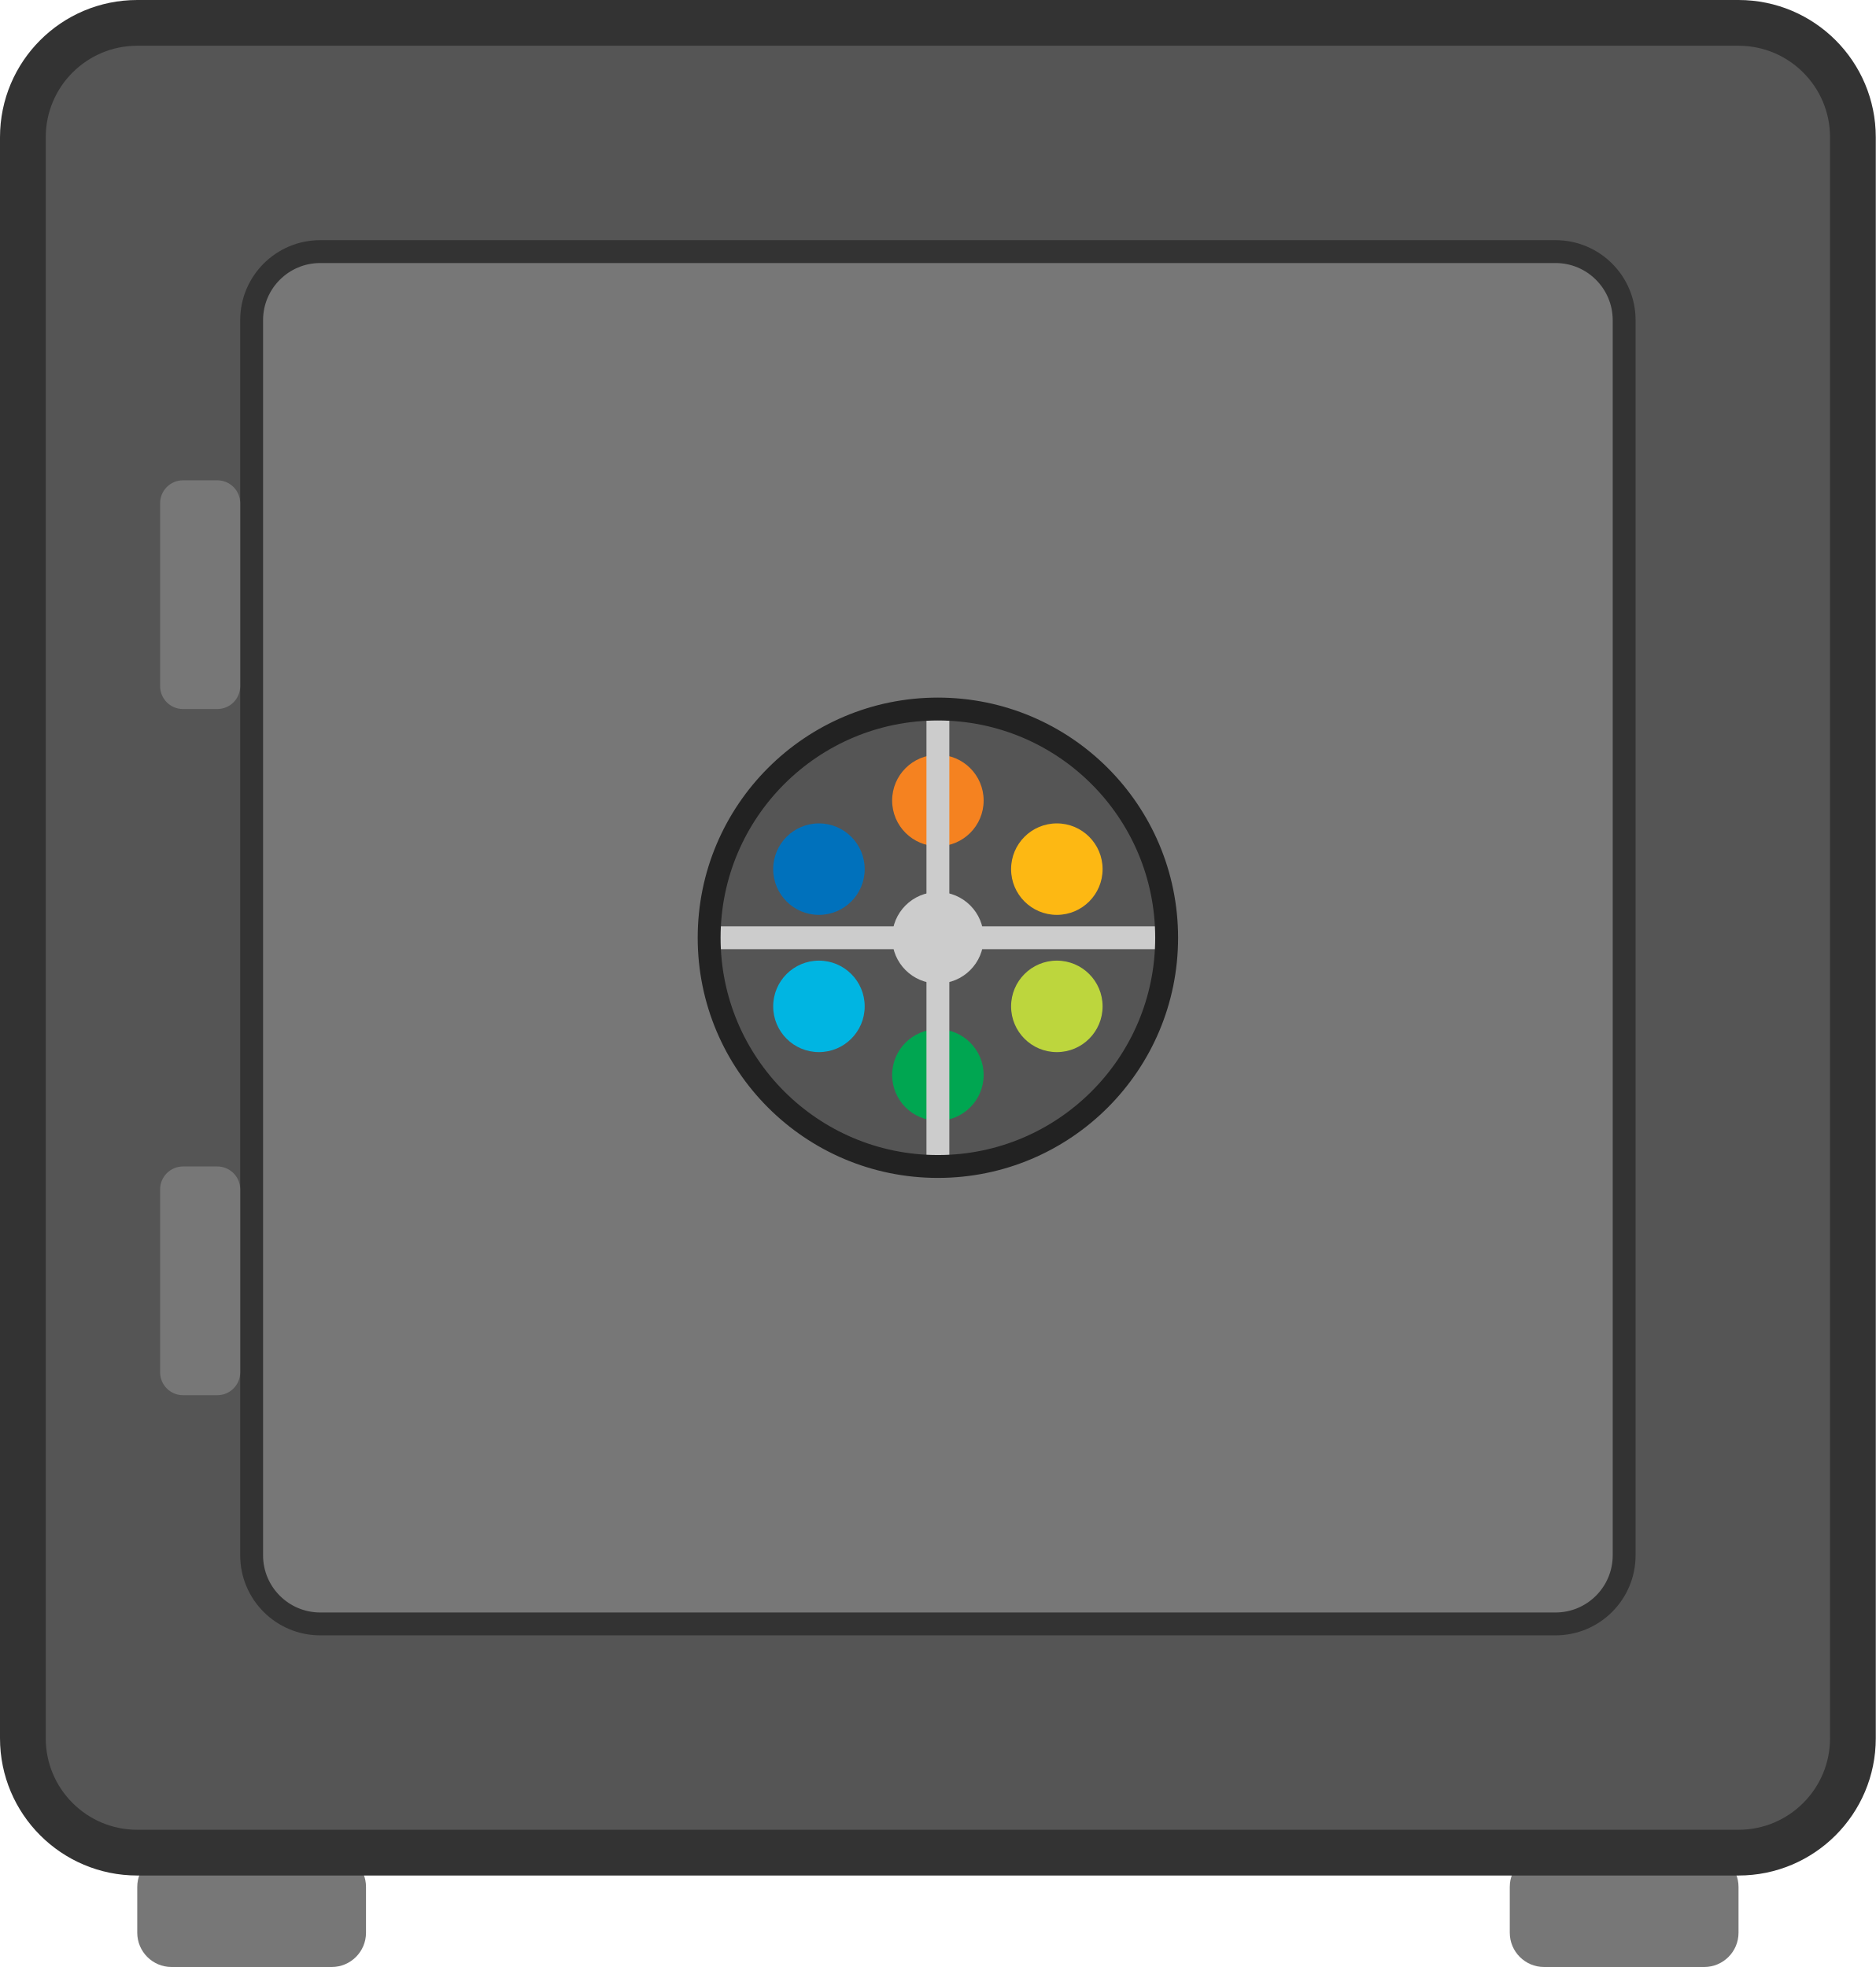
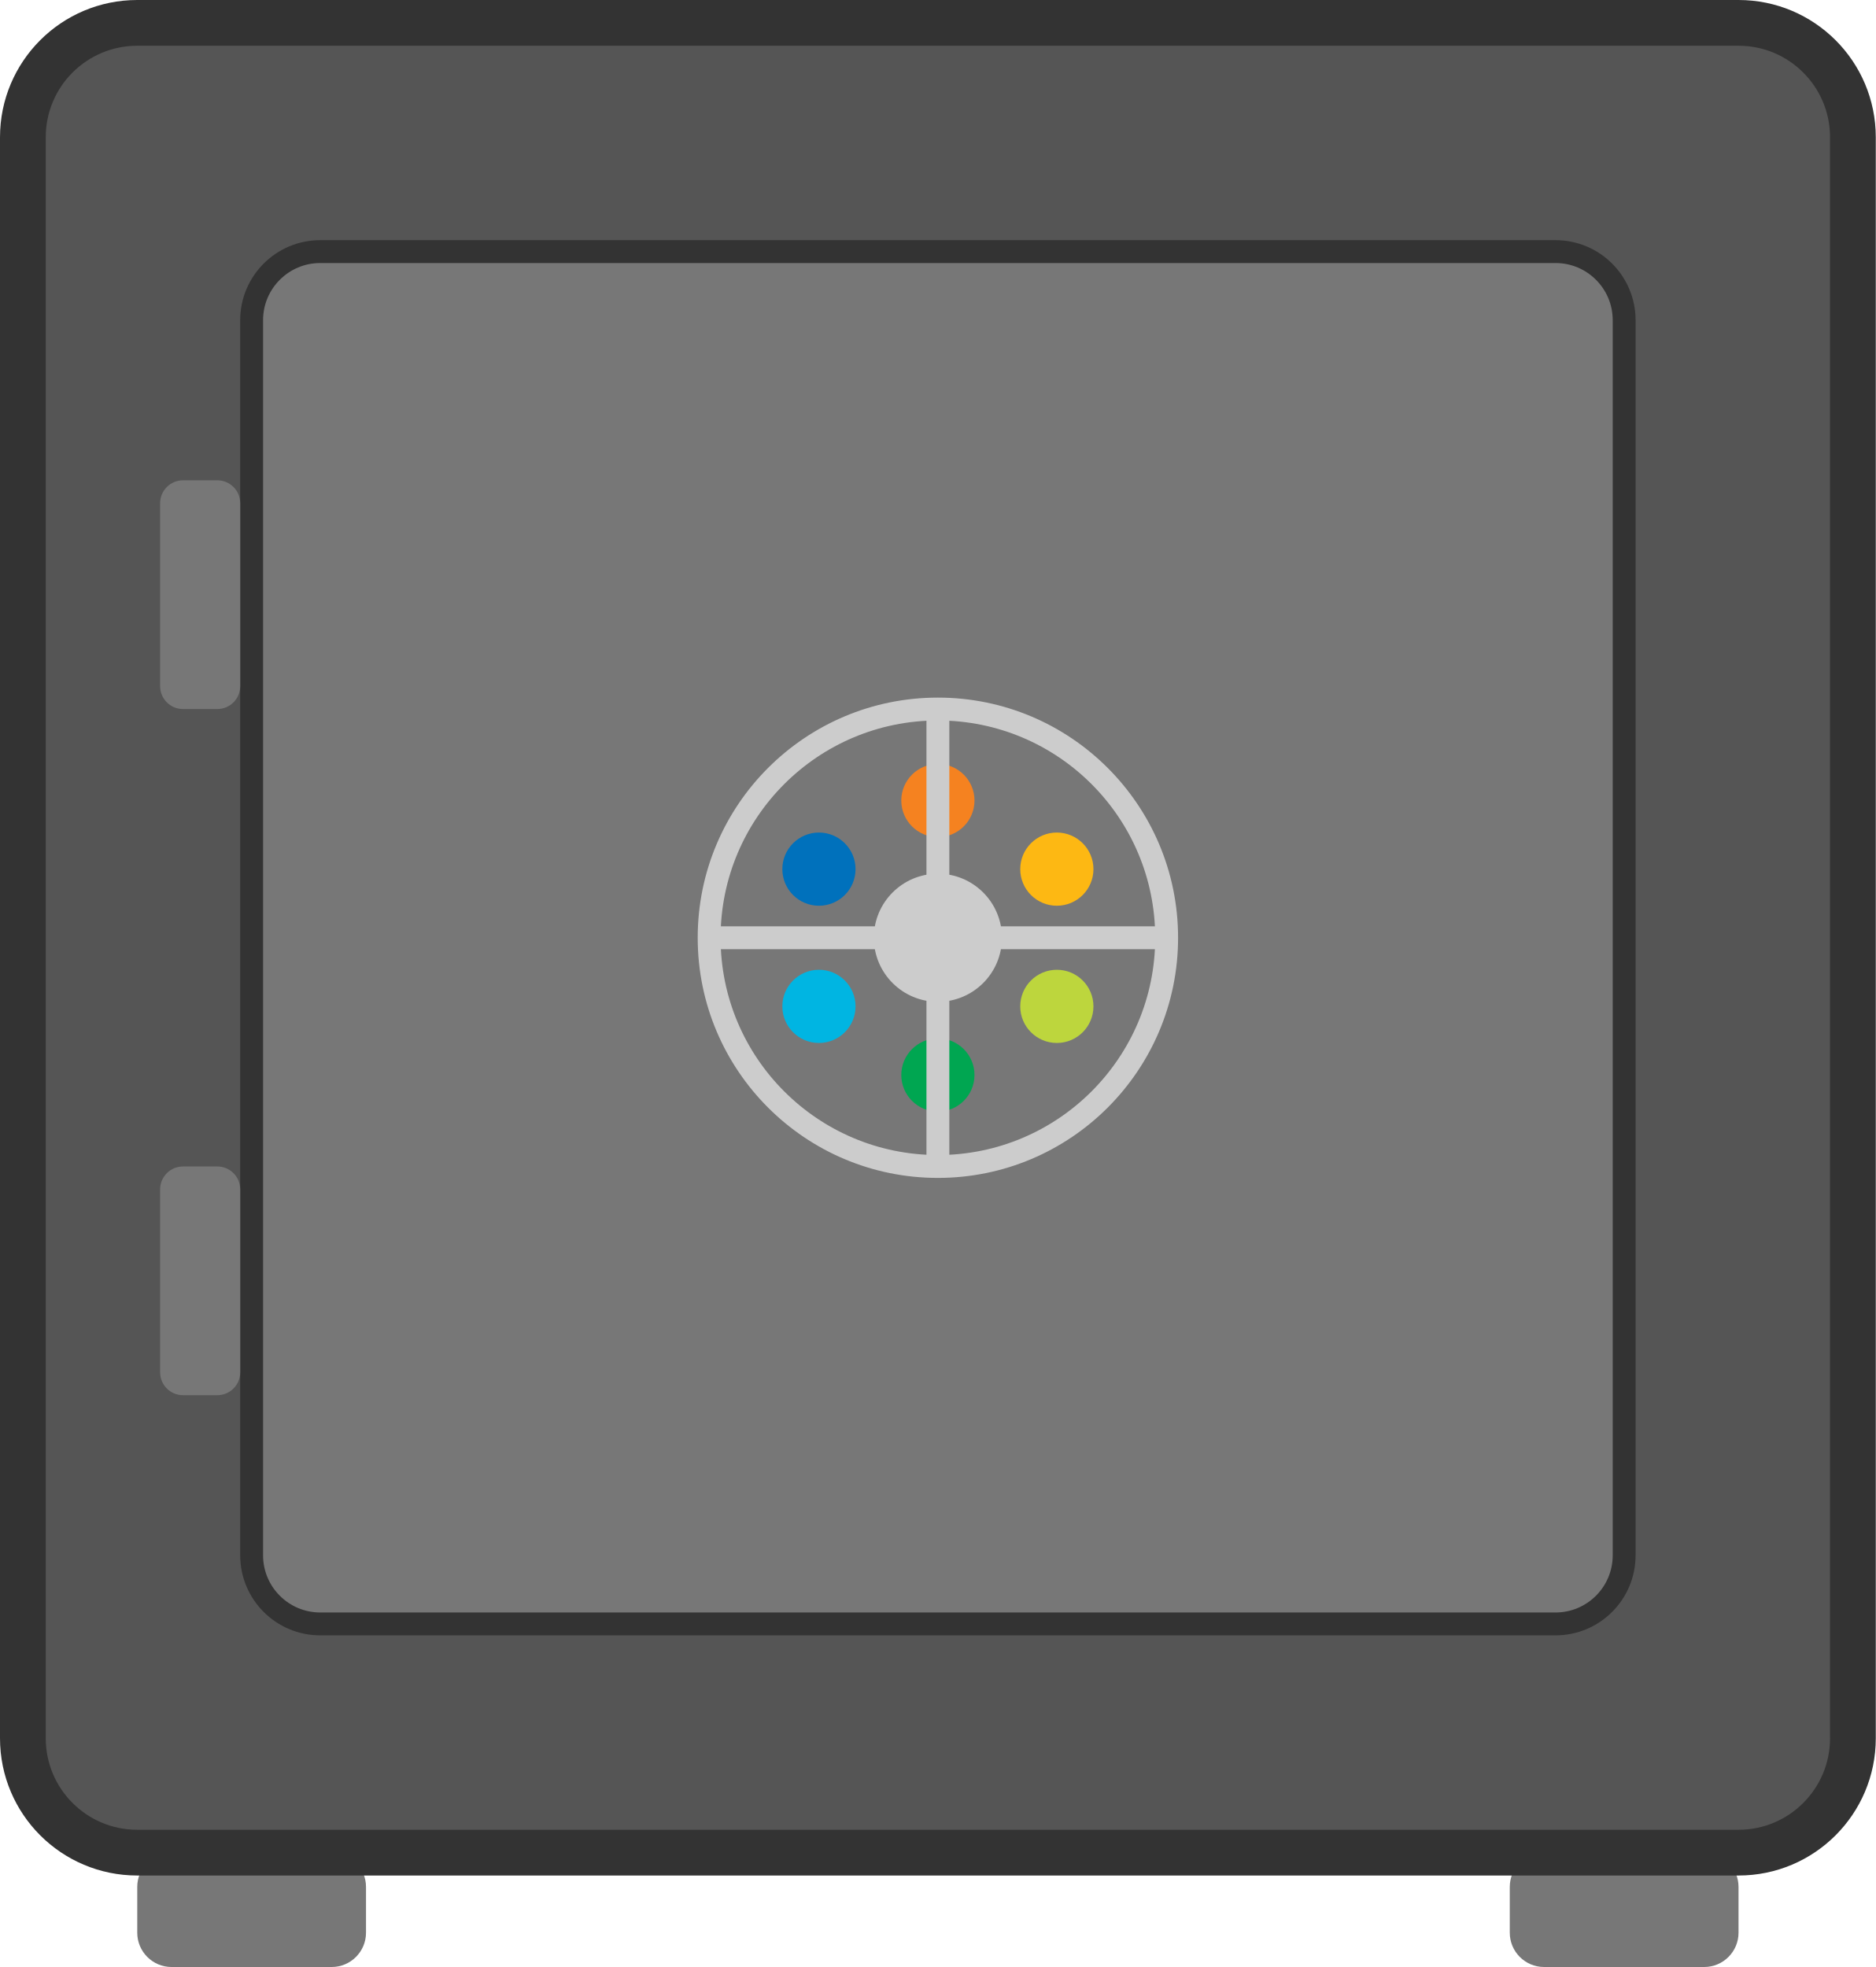
<svg xmlns="http://www.w3.org/2000/svg" viewBox="28 18 164 172">
  <rect x="40" y="180" width="20" height="10" rx="3" fill="#777" />
  <rect x="160" y="180" width="20" height="10" rx="3" fill="#777" />
  <rect x="30" y="20" width="160" height="160" rx="10" ry="10" fill="#555" stroke="#333" stroke-width="4" />
  <rect x="50" y="40" width="120" height="120" rx="6" ry="6" fill="#777" stroke="#333" stroke-width="2" />
-   <circle cx="110" cy="100" r="20" fill="#555" />
  <g transform="translate(110,100) scale(0.4)">
-     <circle cx="0" cy="-30" r="10" fill="#f58220" />
-     <circle cx="26" cy="-15" r="10" fill="#fdb813" />
-     <circle cx="26" cy="15" r="10" fill="#bdd63d" />
-     <circle cx="0" cy="30" r="10" fill="#00a651" />
-     <circle cx="-26" cy="15" r="10" fill="#00b5e2" />
-     <circle cx="-26" cy="-15" r="10" fill="#0071bc" />
-     <circle cx="0" cy="0" r="10" fill="#ccc" />
+     <circle cx="0" cy="-30" r="8" fill="#f58220" />
+     <circle cx="26" cy="-15" r="8" fill="#fdb813" />
+     <circle cx="26" cy="15" r="8" fill="#bdd63d" />
+     <circle cx="0" cy="30" r="8" fill="#00a651" />
+     <circle cx="-26" cy="15" r="8" fill="#00b5e2" />
+     <circle cx="-26" cy="-15" r="8" fill="#0071bc" />
+     <circle cx="0" cy="0" r="14" fill="#ccc" />
  </g>
  <line x1="110" y1="80" x2="110" y2="120" stroke="#ccc" stroke-width="2" />
  <line x1="90" y1="100" x2="130" y2="100" stroke="#ccc" stroke-width="2" />
-   <circle cx="110" cy="100" r="20" fill="none" stroke="#222" stroke-width="2" />
+   <circle cx="110" cy="100" r="20" fill="none" stroke="#ccc" stroke-width="2" />
  <rect x="42" y="60" width="7" height="20" rx="2" fill="#777" />
  <rect x="42" y="120" width="7" height="20" rx="2" fill="#777" />
</svg>
